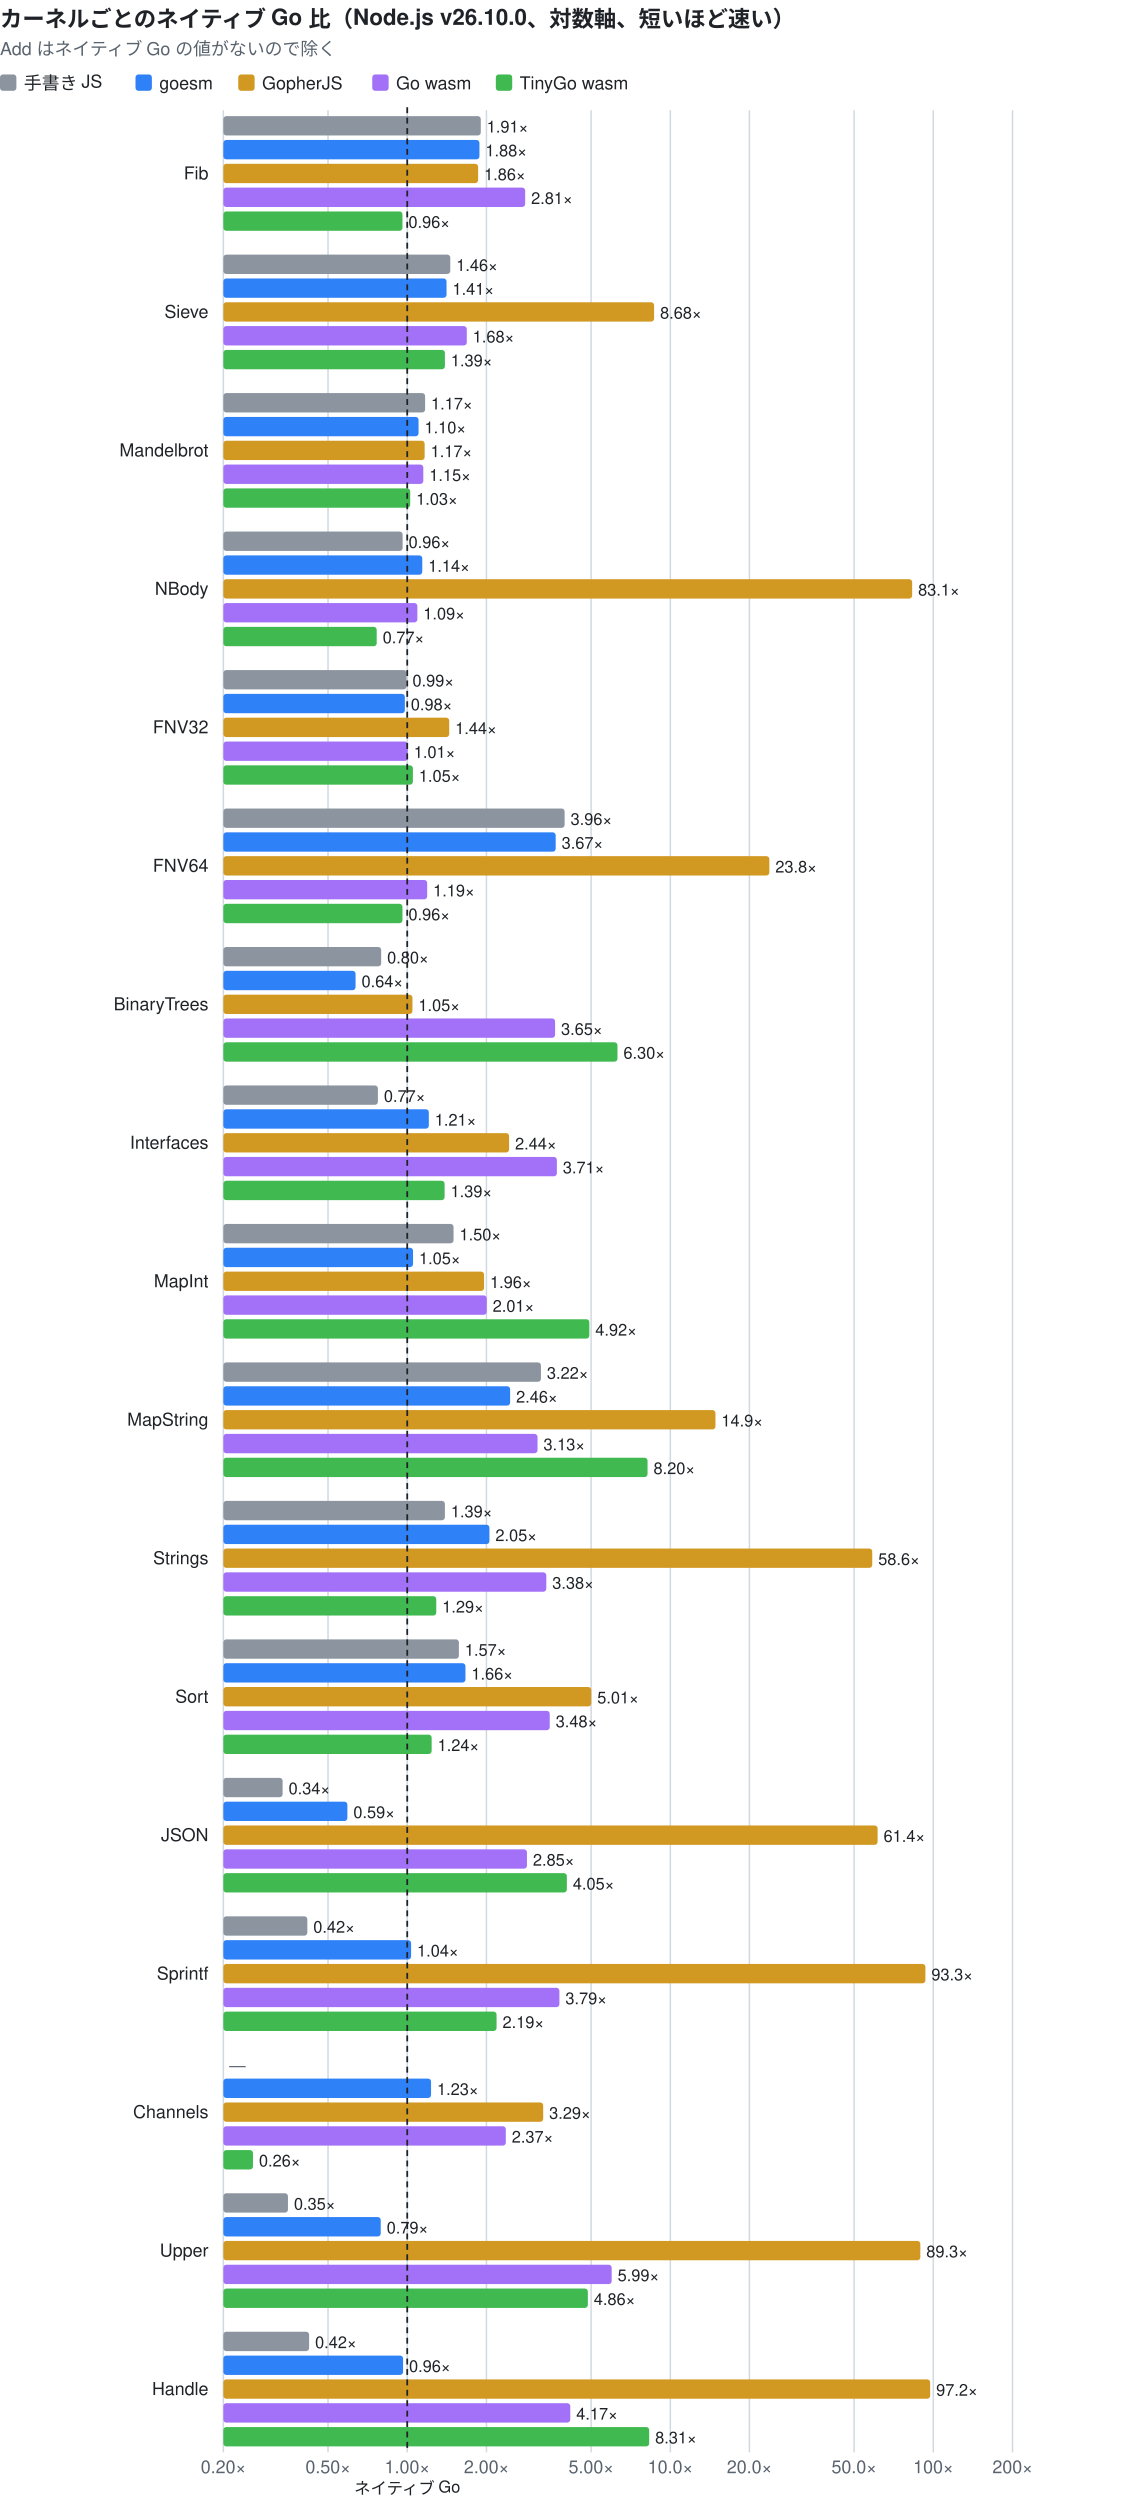
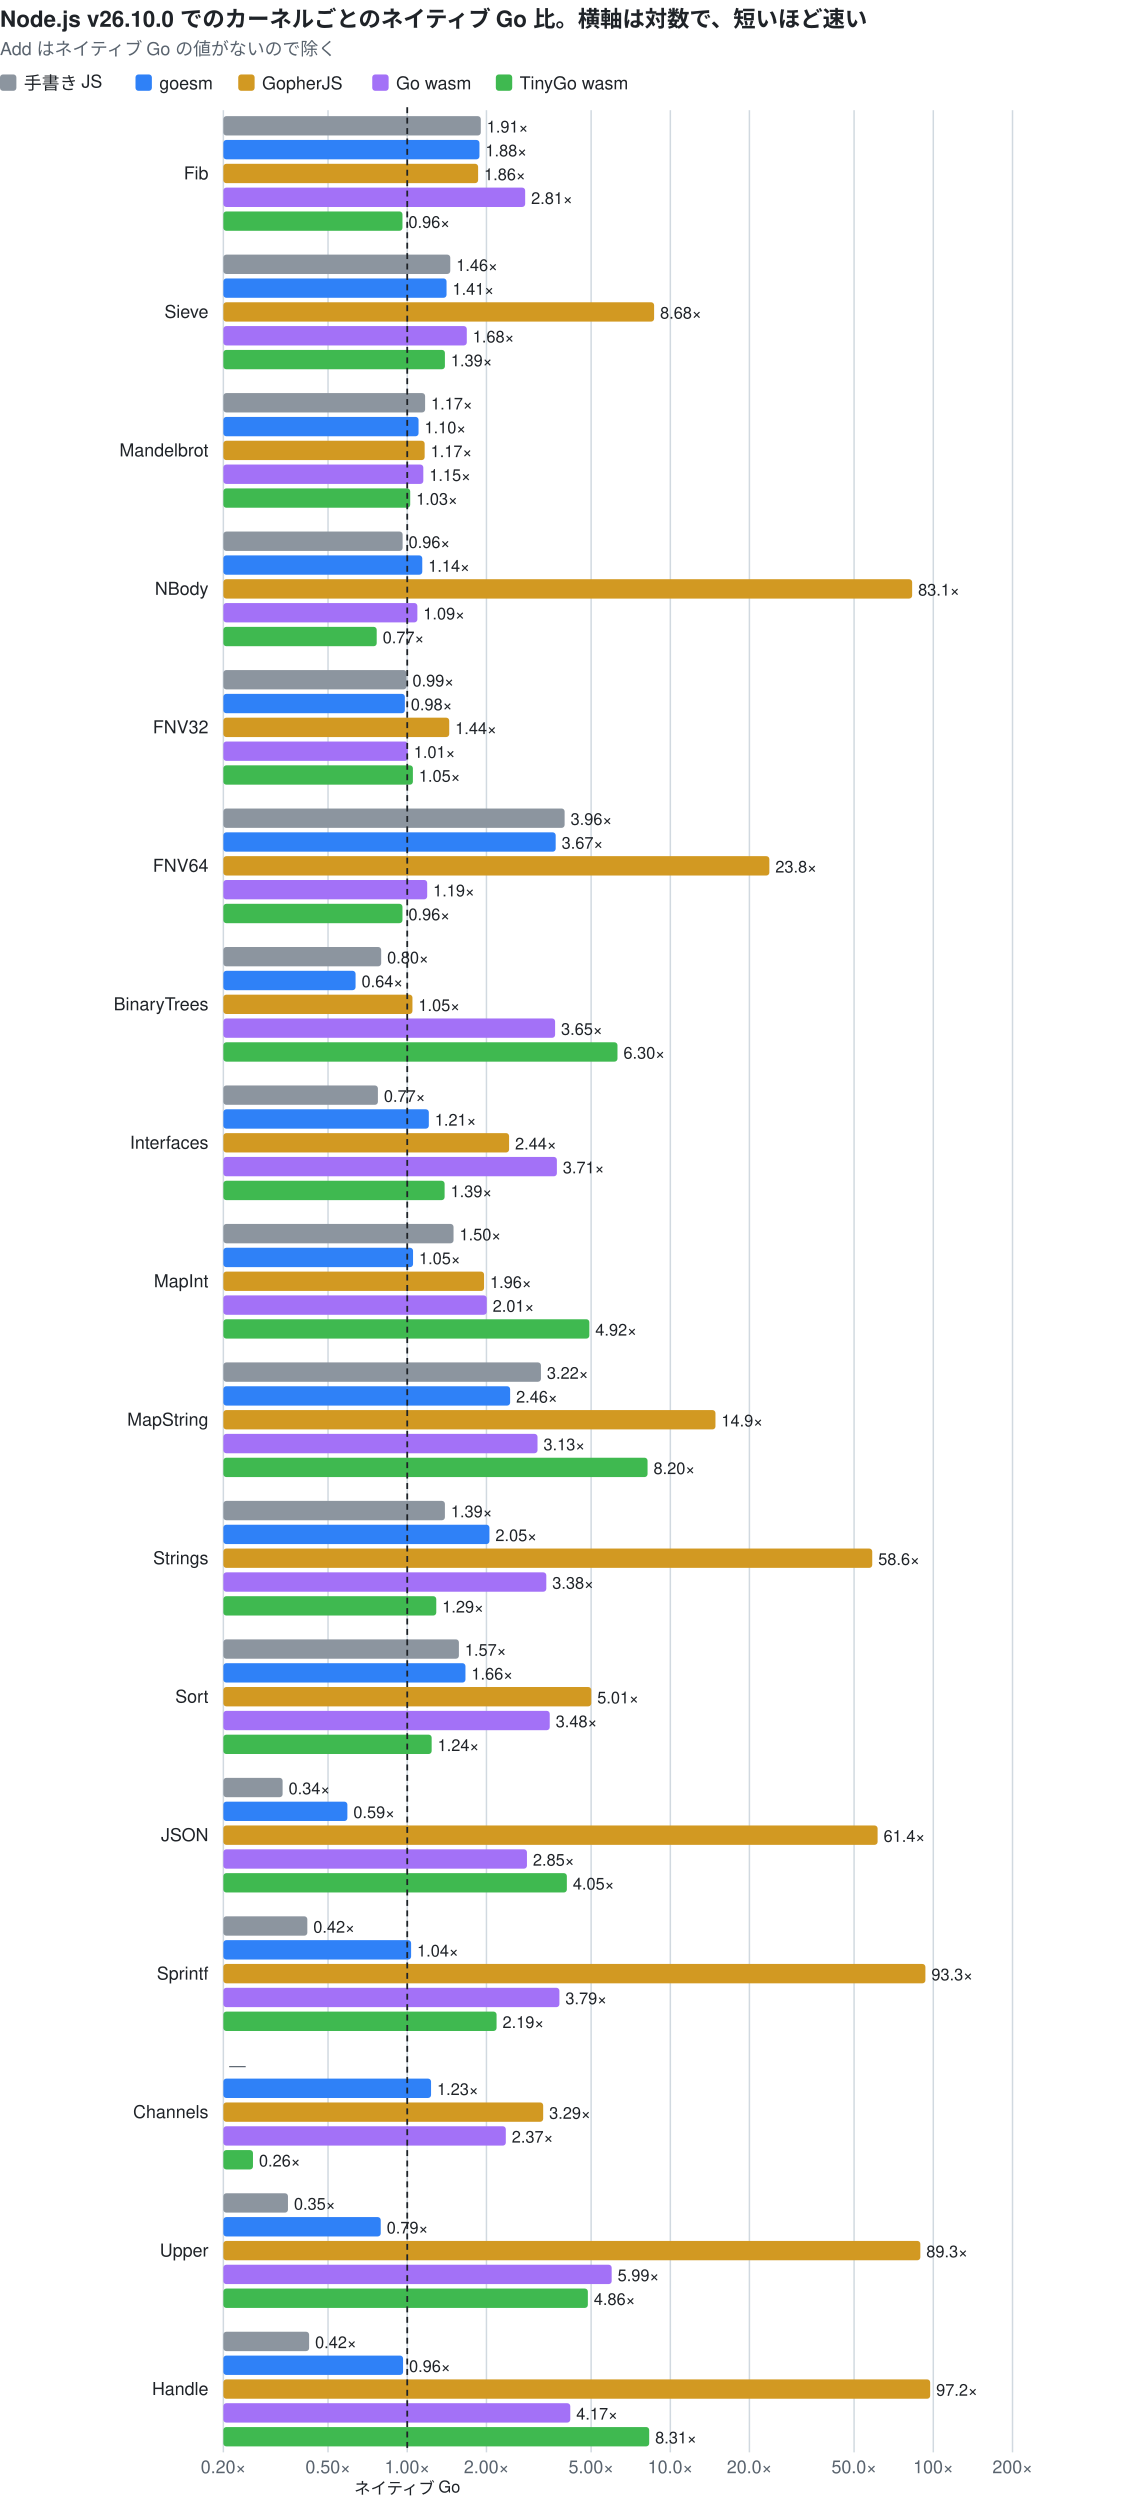
<svg xmlns="http://www.w3.org/2000/svg" width="760" height="1679" viewBox="0 0 760 1679" font-family="-apple-system, 'Segoe UI', Helvetica, Arial, 'Hiragino Sans', 'Noto Sans CJK JP', 'Yu Gothic', sans-serif" font-size="12">
  <style>.t{fill:#1f2328}.m{fill:#59636e}.g{stroke:#d1d9e0}.r{stroke:#1f2328}@media (prefers-color-scheme:dark){.t{fill:#f0f6fc}.m{fill:#9198a1}.g{stroke:#3d444d}.r{stroke:#f0f6fc}}</style>
-   <text class="t" x="0" y="18" font-size="15" font-weight="600">カーネルごとのネイティブ Go 比（Node.js v26.10.0、対数軸、短いほど速い）</text>
+   <text class="t" x="0" y="18" font-size="15" font-weight="600">Node.js v26.10.0 でのカーネルごとのネイティブ Go 比。横軸は対数で、短いほど速い</text>
  <text class="m" x="0" y="37">Add はネイティブ Go の値がないので除く</text>
  <rect x="0" y="50" width="11" height="11" rx="2" fill="#8c959f" />
  <text class="t" x="16" y="60">手書き JS</text>
  <rect x="91" y="50" width="11" height="11" rx="2" fill="#2f81f7" />
  <text class="t" x="107" y="60">goesm</text>
  <rect x="160" y="50" width="11" height="11" rx="2" fill="#d29922" />
  <text class="t" x="176" y="60">GopherJS</text>
  <rect x="250" y="50" width="11" height="11" rx="2" fill="#a371f7" />
  <text class="t" x="266" y="60">Go wasm</text>
  <rect x="333" y="50" width="11" height="11" rx="2" fill="#3fb950" />
  <text class="t" x="349" y="60">TinyGo wasm</text>
  <line class="g" x1="150.0" y1="74" x2="150.0" y2="1647" />
  <text class="m" x="150.0" y="1661" text-anchor="middle">0.20×</text>
  <line class="g" x1="220.3" y1="74" x2="220.3" y2="1647" />
  <text class="m" x="220.3" y="1661" text-anchor="middle">0.50×</text>
  <line class="g" x1="273.5" y1="74" x2="273.5" y2="1647" />
  <text class="m" x="273.5" y="1661" text-anchor="middle">1.00×</text>
  <line class="g" x1="326.7" y1="74" x2="326.7" y2="1647" />
  <text class="m" x="326.7" y="1661" text-anchor="middle">2.00×</text>
  <line class="g" x1="397.0" y1="74" x2="397.0" y2="1647" />
  <text class="m" x="397.0" y="1661" text-anchor="middle">5.00×</text>
  <line class="g" x1="450.2" y1="74" x2="450.2" y2="1647" />
  <text class="m" x="450.2" y="1661" text-anchor="middle">10.0×</text>
  <line class="g" x1="503.3" y1="74" x2="503.3" y2="1647" />
  <text class="m" x="503.3" y="1661" text-anchor="middle">20.0×</text>
  <line class="g" x1="573.6" y1="74" x2="573.6" y2="1647" />
  <text class="m" x="573.6" y="1661" text-anchor="middle">50.0×</text>
  <line class="g" x1="626.8" y1="74" x2="626.8" y2="1647" />
  <text class="m" x="626.8" y="1661" text-anchor="middle">100×</text>
  <line class="g" x1="680.0" y1="74" x2="680.0" y2="1647" />
  <text class="m" x="680.0" y="1661" text-anchor="middle">200×</text>
  <text class="t" x="140" y="120.5" text-anchor="end">Fib</text>
  <rect x="150" y="78" width="172.9" height="13" rx="2" fill="#8c959f" />
  <text class="t" x="326.9" y="89" font-size="11">1.91×</text>
  <rect x="150" y="94" width="172.0" height="13" rx="2" fill="#2f81f7" />
  <text class="t" x="326.0" y="105" font-size="11">1.88×</text>
  <rect x="150" y="110" width="171.1" height="13" rx="2" fill="#d29922" />
  <text class="t" x="325.1" y="121" font-size="11">1.86×</text>
  <rect x="150" y="126" width="202.7" height="13" rx="2" fill="#a371f7" />
  <text class="t" x="356.7" y="137" font-size="11">2.81×</text>
  <rect x="150" y="142" width="120.3" height="13" rx="2" fill="#3fb950" />
  <text class="t" x="274.3" y="153" font-size="11">0.96×</text>
  <text class="t" x="140" y="213.5" text-anchor="end">Sieve</text>
  <rect x="150" y="171" width="152.4" height="13" rx="2" fill="#8c959f" />
  <text class="t" x="306.4" y="182" font-size="11">1.46×</text>
  <rect x="150" y="187" width="149.9" height="13" rx="2" fill="#2f81f7" />
  <text class="t" x="303.9" y="198" font-size="11">1.41×</text>
  <rect x="150" y="203" width="289.3" height="13" rx="2" fill="#d29922" />
  <text class="t" x="443.3" y="214" font-size="11">8.68×</text>
  <rect x="150" y="219" width="163.5" height="13" rx="2" fill="#a371f7" />
  <text class="t" x="317.5" y="230" font-size="11">1.68×</text>
  <rect x="150" y="235" width="148.8" height="13" rx="2" fill="#3fb950" />
  <text class="t" x="302.8" y="246" font-size="11">1.39×</text>
  <text class="t" x="140" y="306.5" text-anchor="end">Mandelbrot</text>
  <rect x="150" y="264" width="135.5" height="13" rx="2" fill="#8c959f" />
  <text class="t" x="289.5" y="275" font-size="11">1.17×</text>
  <rect x="150" y="280" width="131.1" height="13" rx="2" fill="#2f81f7" />
  <text class="t" x="285.1" y="291" font-size="11">1.10×</text>
  <rect x="150" y="296" width="135.2" height="13" rx="2" fill="#d29922" />
  <text class="t" x="289.2" y="307" font-size="11">1.17×</text>
  <rect x="150" y="312" width="134.3" height="13" rx="2" fill="#a371f7" />
  <text class="t" x="288.3" y="323" font-size="11">1.15×</text>
  <rect x="150" y="328" width="125.5" height="13" rx="2" fill="#3fb950" />
  <text class="t" x="279.5" y="339" font-size="11">1.03×</text>
  <text class="t" x="140" y="399.5" text-anchor="end">NBody</text>
  <rect x="150" y="357" width="120.4" height="13" rx="2" fill="#8c959f" />
  <text class="t" x="274.4" y="368" font-size="11">0.96×</text>
  <rect x="150" y="373" width="133.6" height="13" rx="2" fill="#2f81f7" />
  <text class="t" x="287.6" y="384" font-size="11">1.14×</text>
  <rect x="150" y="389" width="462.6" height="13" rx="2" fill="#d29922" />
  <text class="t" x="616.6" y="400" font-size="11">83.1×</text>
  <rect x="150" y="405" width="130.3" height="13" rx="2" fill="#a371f7" />
  <text class="t" x="284.3" y="416" font-size="11">1.09×</text>
  <rect x="150" y="421" width="103.0" height="13" rx="2" fill="#3fb950" />
  <text class="t" x="257.0" y="432" font-size="11">0.77×</text>
  <text class="t" x="140" y="492.5" text-anchor="end">FNV32</text>
  <rect x="150" y="450" width="123.0" height="13" rx="2" fill="#8c959f" />
  <text class="t" x="277.0" y="461" font-size="11">0.99×</text>
  <rect x="150" y="466" width="121.9" height="13" rx="2" fill="#2f81f7" />
  <text class="t" x="275.9" y="477" font-size="11">0.98×</text>
  <rect x="150" y="482" width="151.7" height="13" rx="2" fill="#d29922" />
  <text class="t" x="305.7" y="493" font-size="11">1.44×</text>
  <rect x="150" y="498" width="123.9" height="13" rx="2" fill="#a371f7" />
  <text class="t" x="277.9" y="509" font-size="11">1.01×</text>
  <rect x="150" y="514" width="127.3" height="13" rx="2" fill="#3fb950" />
  <text class="t" x="281.3" y="525" font-size="11">1.05×</text>
  <text class="t" x="140" y="585.5" text-anchor="end">FNV64</text>
  <rect x="150" y="543" width="229.2" height="13" rx="2" fill="#8c959f" />
  <text class="t" x="383.2" y="554" font-size="11">3.96×</text>
  <rect x="150" y="559" width="223.2" height="13" rx="2" fill="#2f81f7" />
  <text class="t" x="377.2" y="570" font-size="11">3.67×</text>
  <rect x="150" y="575" width="366.7" height="13" rx="2" fill="#d29922" />
  <text class="t" x="520.7" y="586" font-size="11">23.8×</text>
  <rect x="150" y="591" width="136.9" height="13" rx="2" fill="#a371f7" />
  <text class="t" x="290.9" y="602" font-size="11">1.19×</text>
  <rect x="150" y="607" width="120.3" height="13" rx="2" fill="#3fb950" />
  <text class="t" x="274.3" y="618" font-size="11">0.96×</text>
  <text class="t" x="140" y="678.5" text-anchor="end">BinaryTrees</text>
  <rect x="150" y="636" width="106.0" height="13" rx="2" fill="#8c959f" />
  <text class="t" x="260.0" y="647" font-size="11">0.80×</text>
  <rect x="150" y="652" width="88.8" height="13" rx="2" fill="#2f81f7" />
  <text class="t" x="242.8" y="663" font-size="11">0.64×</text>
  <rect x="150" y="668" width="127.0" height="13" rx="2" fill="#d29922" />
  <text class="t" x="281.0" y="679" font-size="11">1.05×</text>
  <rect x="150" y="684" width="222.8" height="13" rx="2" fill="#a371f7" />
  <text class="t" x="376.8" y="695" font-size="11">3.65×</text>
  <rect x="150" y="700" width="264.7" height="13" rx="2" fill="#3fb950" />
  <text class="t" x="418.7" y="711" font-size="11">6.30×</text>
  <text class="t" x="140" y="771.5" text-anchor="end">Interfaces</text>
  <rect x="150" y="729" width="103.8" height="13" rx="2" fill="#8c959f" />
  <text class="t" x="257.8" y="740" font-size="11">0.77×</text>
  <rect x="150" y="745" width="138.0" height="13" rx="2" fill="#2f81f7" />
  <text class="t" x="292.0" y="756" font-size="11">1.21×</text>
  <rect x="150" y="761" width="191.9" height="13" rx="2" fill="#d29922" />
  <text class="t" x="345.9" y="772" font-size="11">2.44×</text>
  <rect x="150" y="777" width="224.0" height="13" rx="2" fill="#a371f7" />
  <text class="t" x="378.0" y="788" font-size="11">3.71×</text>
  <rect x="150" y="793" width="148.6" height="13" rx="2" fill="#3fb950" />
  <text class="t" x="302.6" y="804" font-size="11">1.39×</text>
  <text class="t" x="140" y="864.5" text-anchor="end">MapInt</text>
  <rect x="150" y="822" width="154.6" height="13" rx="2" fill="#8c959f" />
  <text class="t" x="308.6" y="833" font-size="11">1.50×</text>
  <rect x="150" y="838" width="127.4" height="13" rx="2" fill="#2f81f7" />
  <text class="t" x="281.4" y="849" font-size="11">1.05×</text>
  <rect x="150" y="854" width="175.1" height="13" rx="2" fill="#d29922" />
  <text class="t" x="329.1" y="865" font-size="11">1.96×</text>
  <rect x="150" y="870" width="176.9" height="13" rx="2" fill="#a371f7" />
  <text class="t" x="330.9" y="881" font-size="11">2.01×</text>
  <rect x="150" y="886" width="245.8" height="13" rx="2" fill="#3fb950" />
  <text class="t" x="399.8" y="897" font-size="11">4.92×</text>
  <text class="t" x="140" y="957.5" text-anchor="end">MapString</text>
  <rect x="150" y="915" width="213.3" height="13" rx="2" fill="#8c959f" />
  <text class="t" x="367.3" y="926" font-size="11">3.22×</text>
  <rect x="150" y="931" width="192.6" height="13" rx="2" fill="#2f81f7" />
  <text class="t" x="346.6" y="942" font-size="11">2.46×</text>
  <rect x="150" y="947" width="330.5" height="13" rx="2" fill="#d29922" />
  <text class="t" x="484.5" y="958" font-size="11">14.9×</text>
  <rect x="150" y="963" width="211.0" height="13" rx="2" fill="#a371f7" />
  <text class="t" x="365.0" y="974" font-size="11">3.13×</text>
  <rect x="150" y="979" width="284.9" height="13" rx="2" fill="#3fb950" />
  <text class="t" x="438.9" y="990" font-size="11">8.20×</text>
  <text class="t" x="140" y="1050.5" text-anchor="end">Strings</text>
  <rect x="150" y="1008" width="148.8" height="13" rx="2" fill="#8c959f" />
  <text class="t" x="302.8" y="1019" font-size="11">1.39×</text>
  <rect x="150" y="1024" width="178.7" height="13" rx="2" fill="#2f81f7" />
  <text class="t" x="332.7" y="1035" font-size="11">2.05×</text>
  <rect x="150" y="1040" width="435.8" height="13" rx="2" fill="#d29922" />
  <text class="t" x="589.8" y="1051" font-size="11">58.6×</text>
  <rect x="150" y="1056" width="216.9" height="13" rx="2" fill="#a371f7" />
  <text class="t" x="370.9" y="1067" font-size="11">3.38×</text>
  <rect x="150" y="1072" width="143.0" height="13" rx="2" fill="#3fb950" />
  <text class="t" x="297.0" y="1083" font-size="11">1.29×</text>
  <text class="t" x="140" y="1143.5" text-anchor="end">Sort</text>
  <rect x="150" y="1101" width="158.2" height="13" rx="2" fill="#8c959f" />
  <text class="t" x="312.2" y="1112" font-size="11">1.57×</text>
  <rect x="150" y="1117" width="162.6" height="13" rx="2" fill="#2f81f7" />
  <text class="t" x="316.6" y="1128" font-size="11">1.66×</text>
  <rect x="150" y="1133" width="247.1" height="13" rx="2" fill="#d29922" />
  <text class="t" x="401.1" y="1144" font-size="11">5.01×</text>
  <rect x="150" y="1149" width="219.2" height="13" rx="2" fill="#a371f7" />
  <text class="t" x="373.2" y="1160" font-size="11">3.48×</text>
  <rect x="150" y="1165" width="139.9" height="13" rx="2" fill="#3fb950" />
  <text class="t" x="293.9" y="1176" font-size="11">1.24×</text>
  <text class="t" x="140" y="1236.5" text-anchor="end">JSON</text>
  <rect x="150" y="1194" width="39.8" height="13" rx="2" fill="#8c959f" />
  <text class="t" x="193.8" y="1205" font-size="11">0.34×</text>
  <rect x="150" y="1210" width="83.3" height="13" rx="2" fill="#2f81f7" />
  <text class="t" x="237.3" y="1221" font-size="11">0.59×</text>
  <rect x="150" y="1226" width="439.4" height="13" rx="2" fill="#d29922" />
  <text class="t" x="593.4" y="1237" font-size="11">61.4×</text>
  <rect x="150" y="1242" width="203.9" height="13" rx="2" fill="#a371f7" />
  <text class="t" x="357.9" y="1253" font-size="11">2.85×</text>
  <rect x="150" y="1258" width="230.7" height="13" rx="2" fill="#3fb950" />
  <text class="t" x="384.7" y="1269" font-size="11">4.05×</text>
  <text class="t" x="140" y="1329.5" text-anchor="end">Sprintf</text>
  <rect x="150" y="1287" width="56.4" height="13" rx="2" fill="#8c959f" />
  <text class="t" x="210.4" y="1298" font-size="11">0.42×</text>
  <rect x="150" y="1303" width="126.1" height="13" rx="2" fill="#2f81f7" />
  <text class="t" x="280.1" y="1314" font-size="11">1.04×</text>
  <rect x="150" y="1319" width="471.5" height="13" rx="2" fill="#d29922" />
  <text class="t" x="625.5" y="1330" font-size="11">93.3×</text>
  <rect x="150" y="1335" width="225.7" height="13" rx="2" fill="#a371f7" />
  <text class="t" x="379.7" y="1346" font-size="11">3.79×</text>
  <rect x="150" y="1351" width="183.5" height="13" rx="2" fill="#3fb950" />
  <text class="t" x="337.5" y="1362" font-size="11">2.19×</text>
  <text class="t" x="140" y="1422.5" text-anchor="end">Channels</text>
  <text class="m" x="154" y="1391" font-size="11">—</text>
  <rect x="150" y="1396" width="139.5" height="13" rx="2" fill="#2f81f7" />
  <text class="t" x="293.5" y="1407" font-size="11">1.23×</text>
  <rect x="150" y="1412" width="214.8" height="13" rx="2" fill="#d29922" />
  <text class="t" x="368.8" y="1423" font-size="11">3.29×</text>
  <rect x="150" y="1428" width="189.7" height="13" rx="2" fill="#a371f7" />
  <text class="t" x="343.7" y="1439" font-size="11">2.37×</text>
  <rect x="150" y="1444" width="19.9" height="13" rx="2" fill="#3fb950" />
  <text class="t" x="173.9" y="1455" font-size="11">0.26×</text>
  <text class="t" x="140" y="1515.5" text-anchor="end">Upper</text>
  <rect x="150" y="1473" width="43.4" height="13" rx="2" fill="#8c959f" />
  <text class="t" x="197.4" y="1484" font-size="11">0.35×</text>
  <rect x="150" y="1489" width="105.7" height="13" rx="2" fill="#2f81f7" />
  <text class="t" x="259.7" y="1500" font-size="11">0.79×</text>
  <rect x="150" y="1505" width="468.1" height="13" rx="2" fill="#d29922" />
  <text class="t" x="622.1" y="1516" font-size="11">89.3×</text>
  <rect x="150" y="1521" width="260.8" height="13" rx="2" fill="#a371f7" />
  <text class="t" x="414.8" y="1532" font-size="11">5.99×</text>
  <rect x="150" y="1537" width="244.8" height="13" rx="2" fill="#3fb950" />
  <text class="t" x="398.8" y="1548" font-size="11">4.86×</text>
  <text class="t" x="140" y="1608.5" text-anchor="end">Handle</text>
  <rect x="150" y="1566" width="57.6" height="13" rx="2" fill="#8c959f" />
  <text class="t" x="211.6" y="1577" font-size="11">0.42×</text>
  <rect x="150" y="1582" width="120.7" height="13" rx="2" fill="#2f81f7" />
  <text class="t" x="274.7" y="1593" font-size="11">0.96×</text>
  <rect x="150" y="1598" width="474.7" height="13" rx="2" fill="#d29922" />
  <text class="t" x="628.7" y="1609" font-size="11">97.2×</text>
  <rect x="150" y="1614" width="233.0" height="13" rx="2" fill="#a371f7" />
  <text class="t" x="387.0" y="1625" font-size="11">4.17×</text>
  <rect x="150" y="1630" width="286.0" height="13" rx="2" fill="#3fb950" />
  <text class="t" x="440.0" y="1641" font-size="11">8.31×</text>
  <line class="r" x1="273.5" y1="72" x2="273.5" y2="1647" stroke-dasharray="4 3" stroke-width="1.2" />
  <text class="t" x="273.5" y="1675" text-anchor="middle" font-size="11">ネイティブ Go</text>
</svg>
